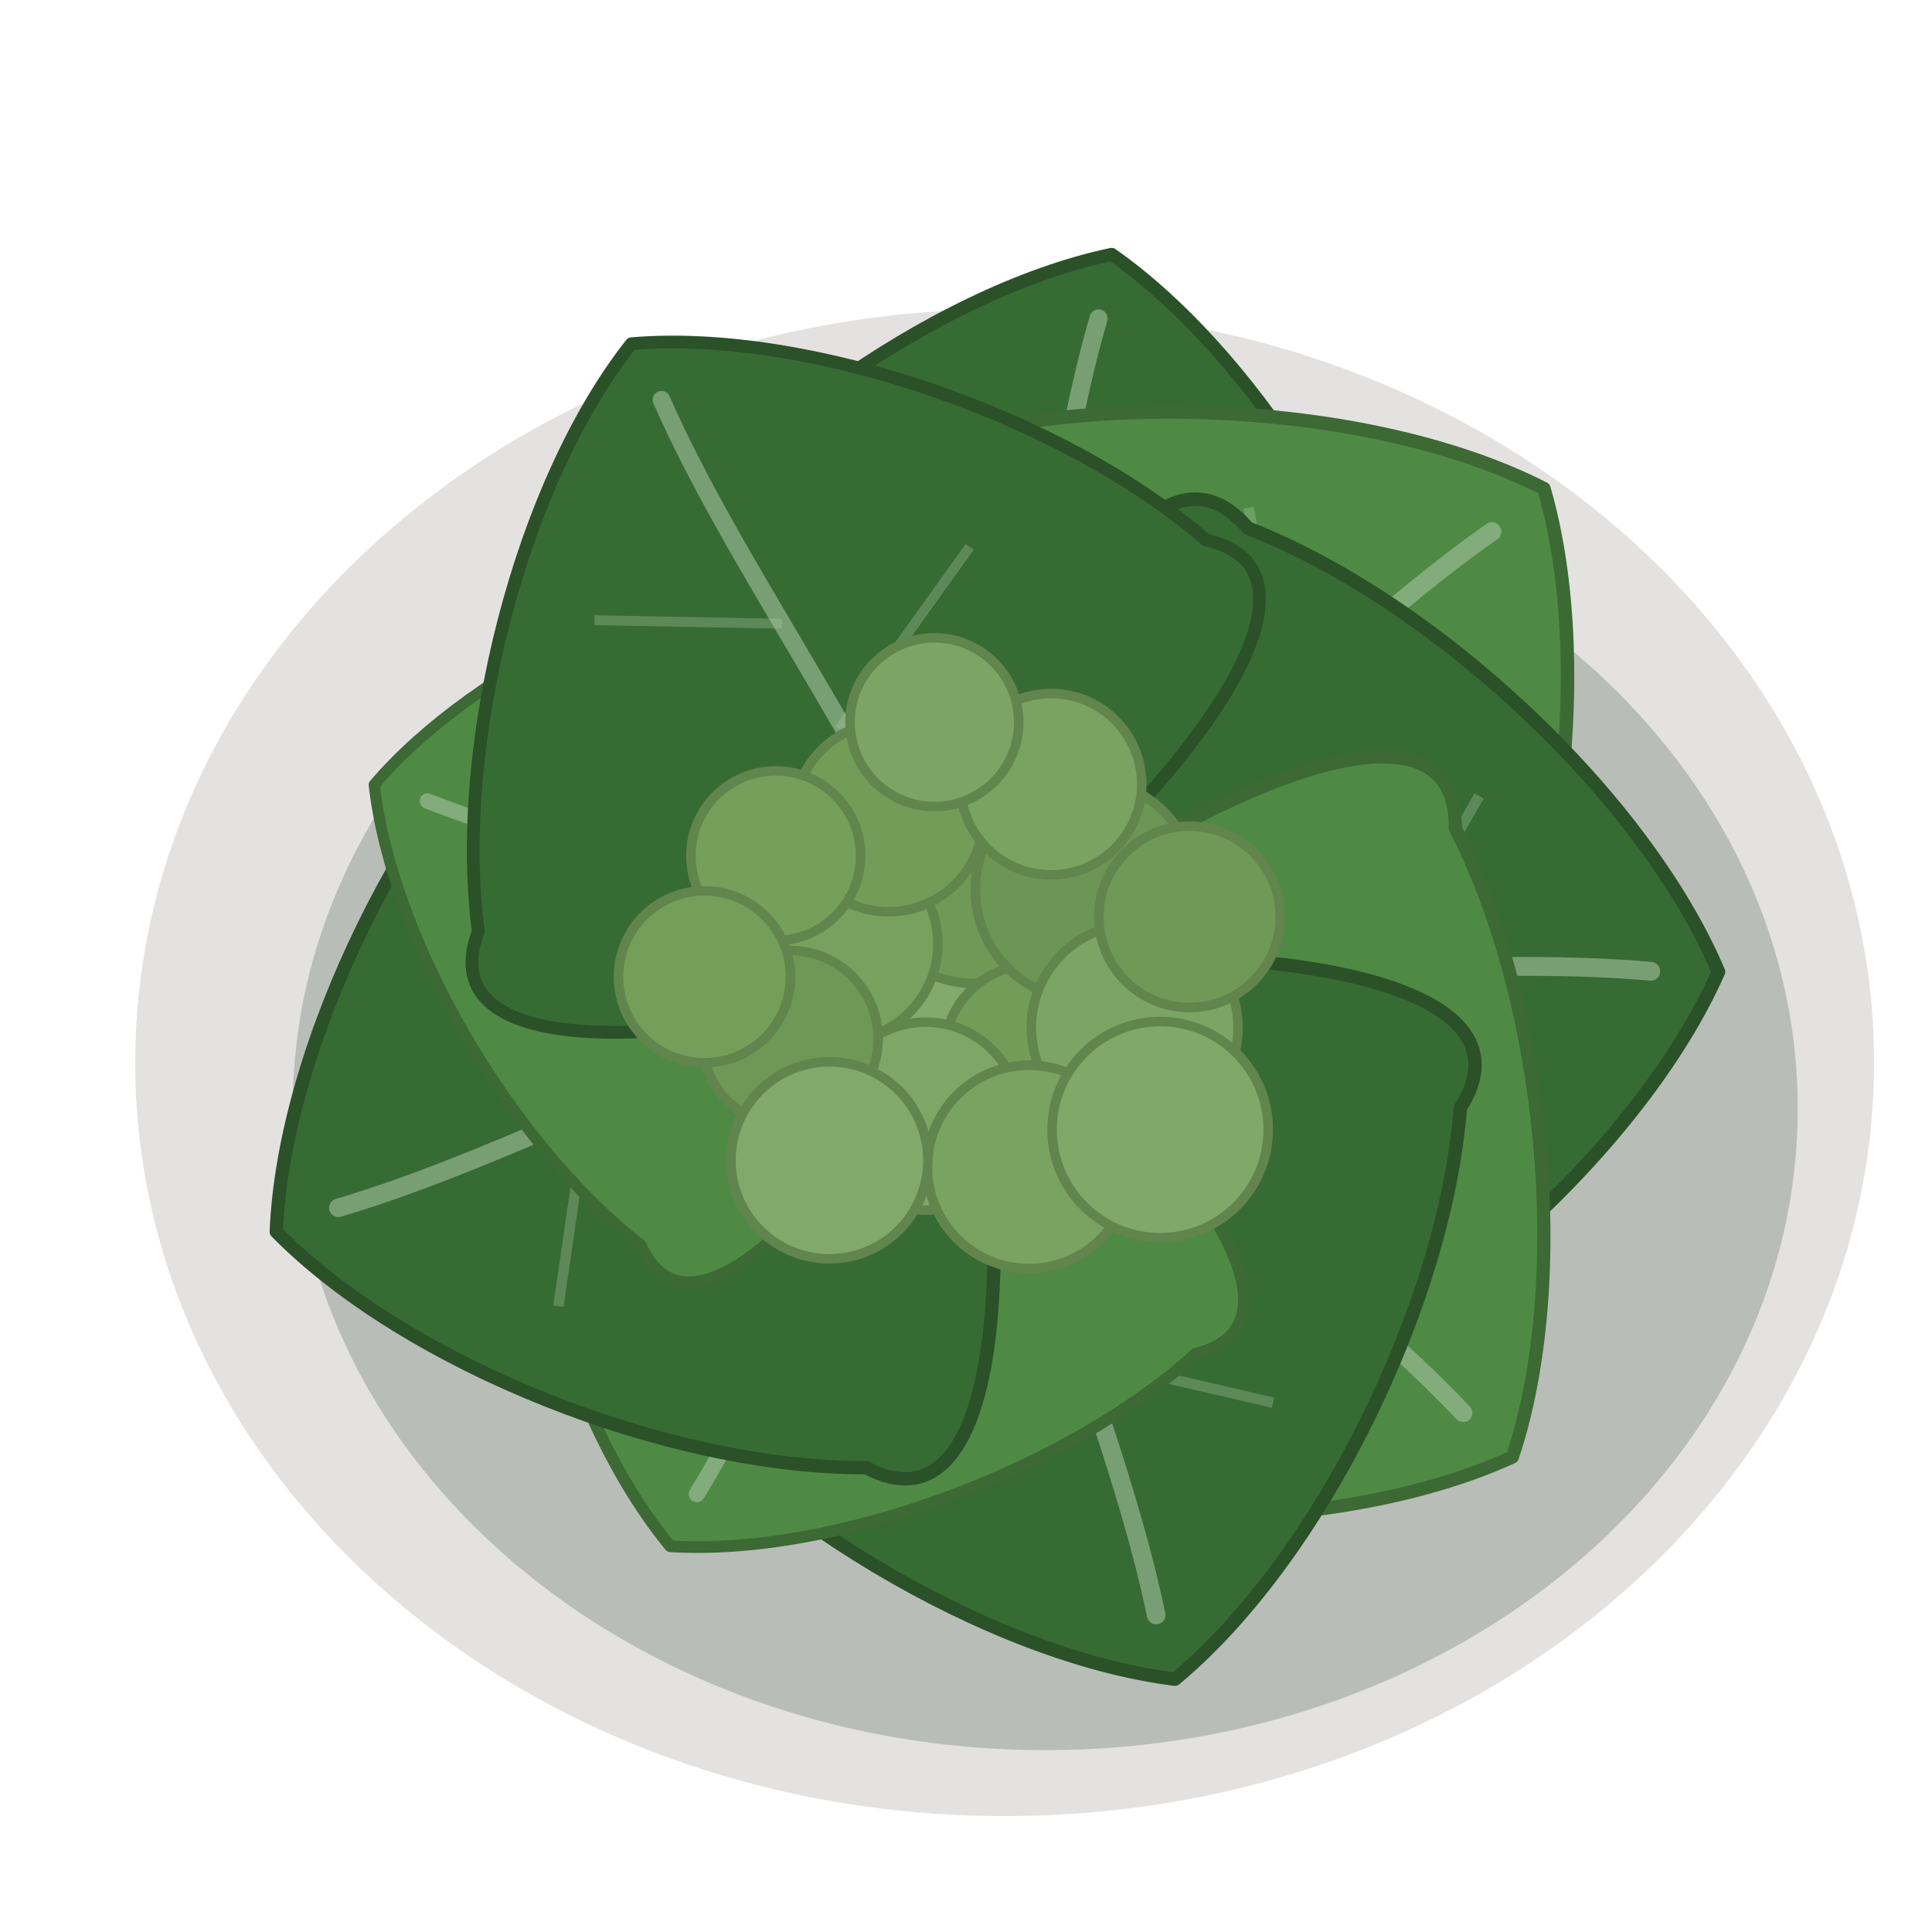
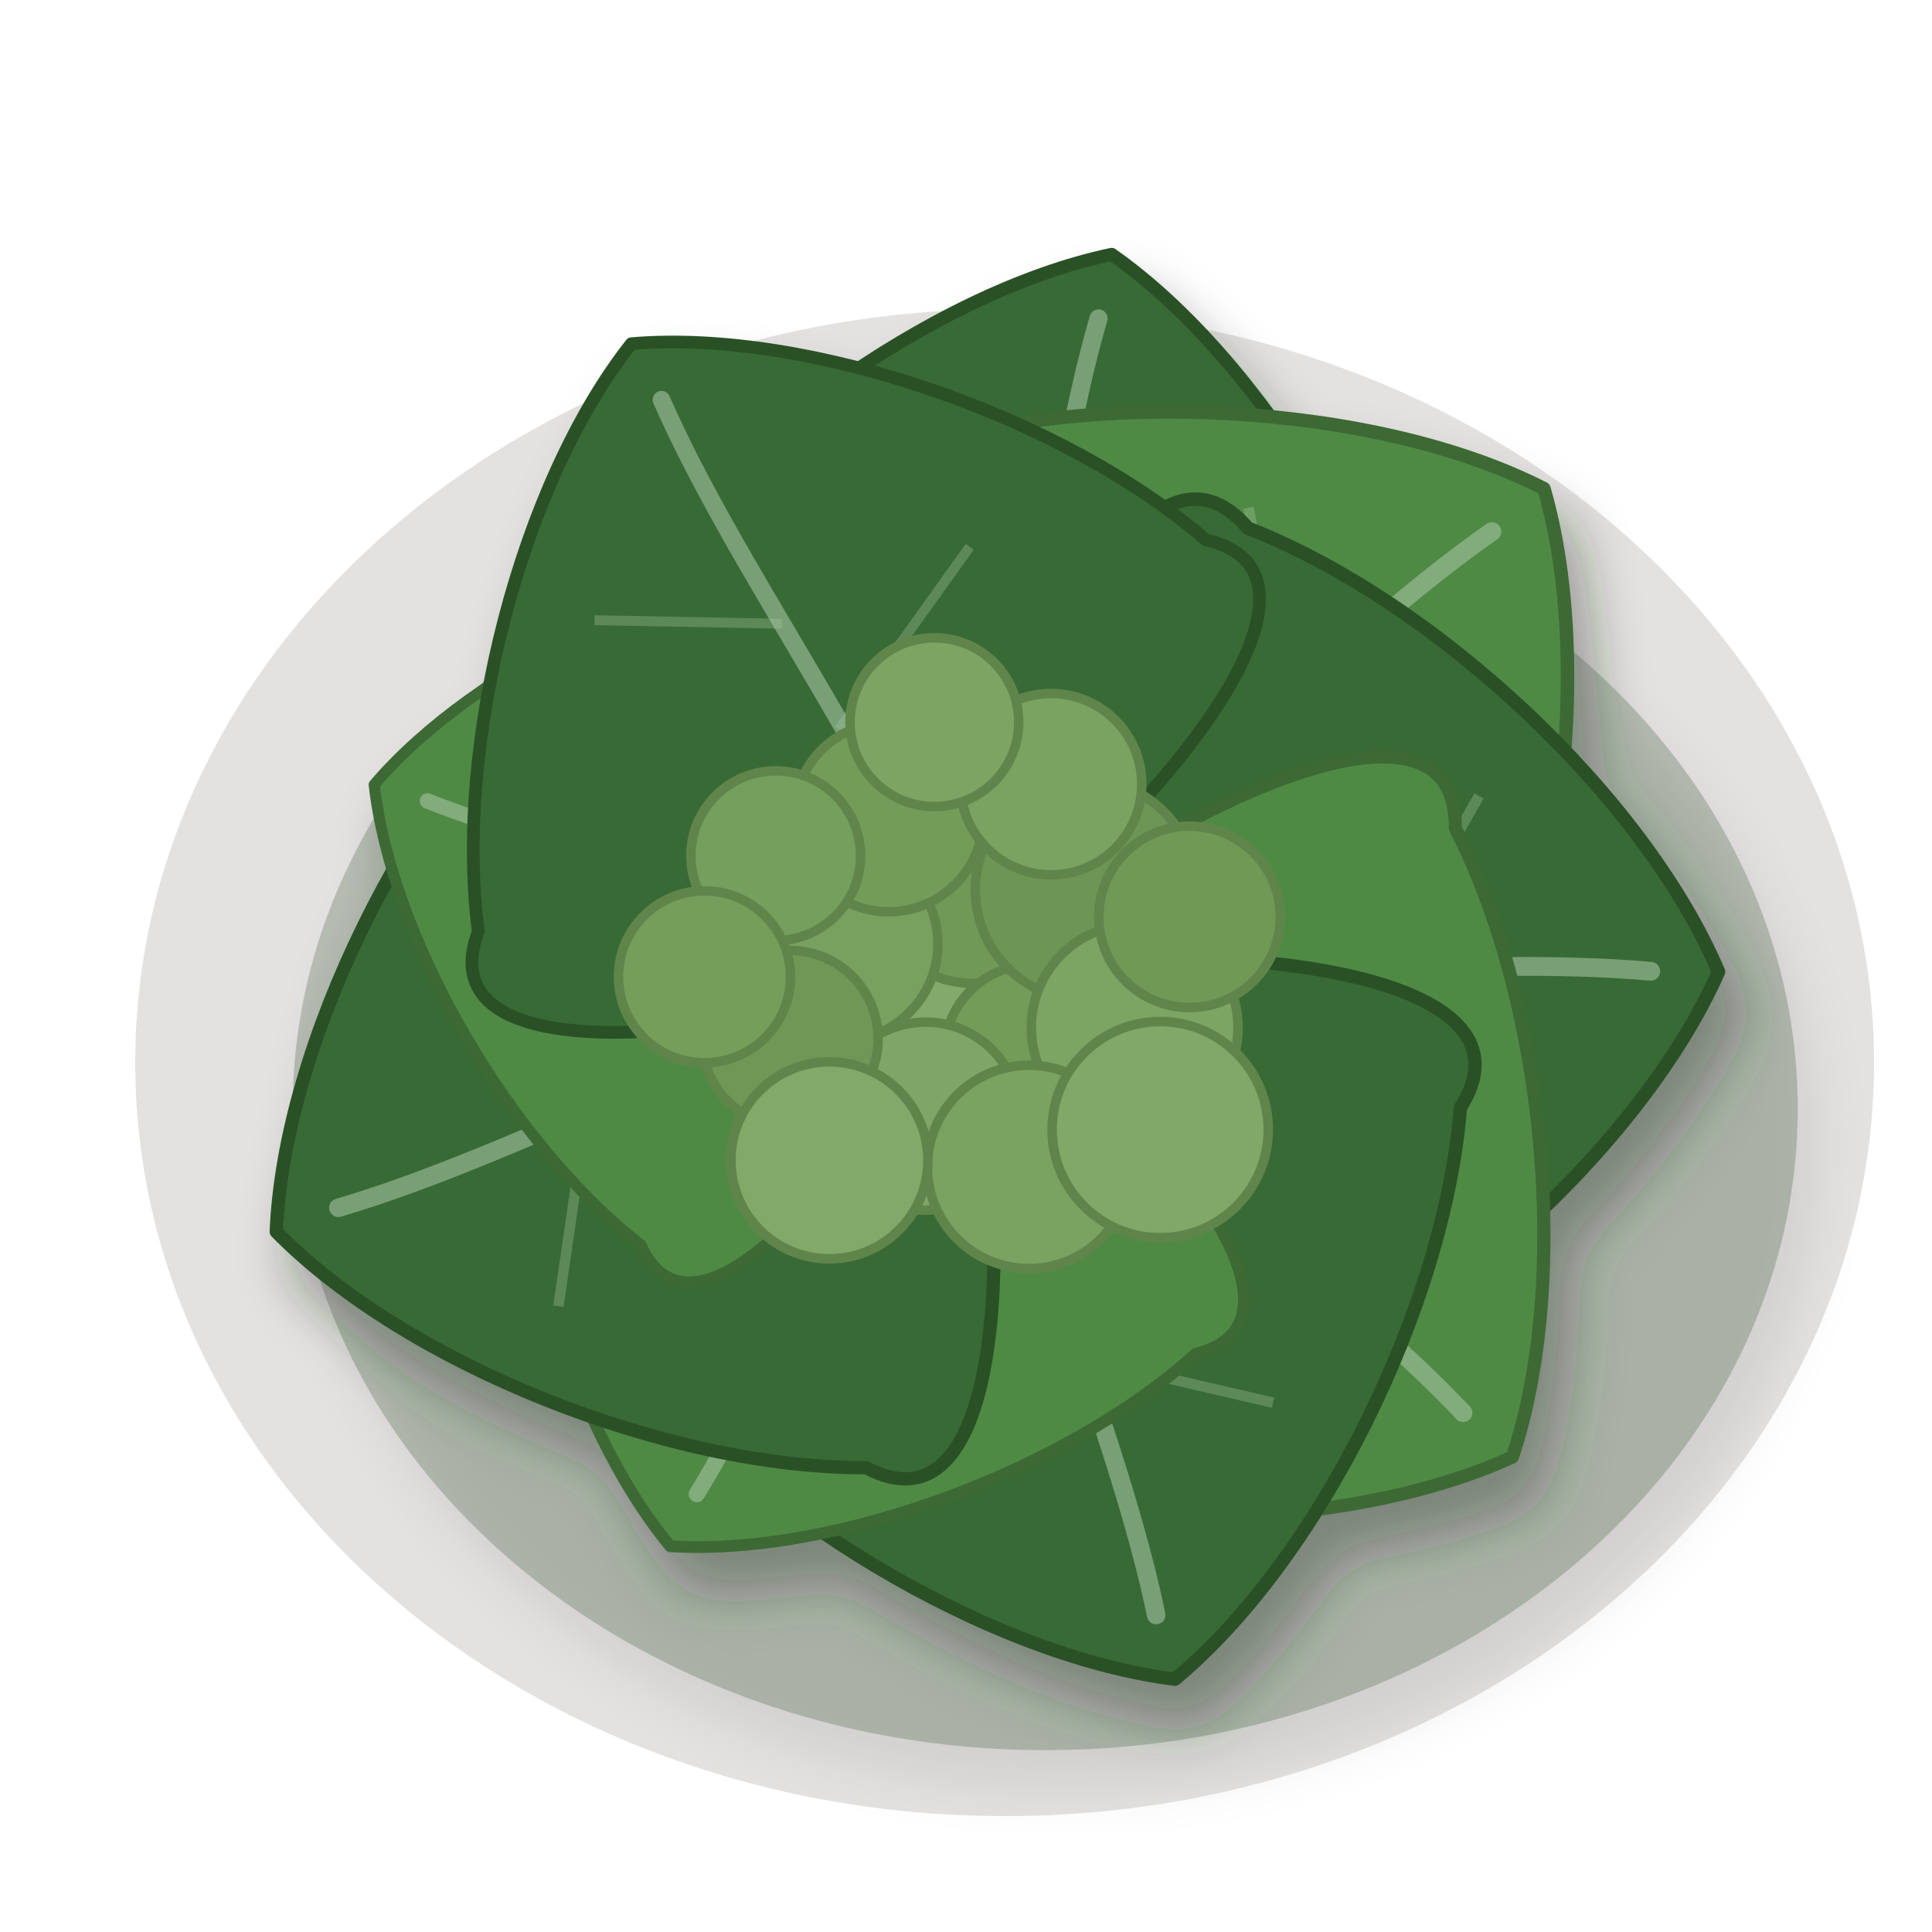
<svg xmlns="http://www.w3.org/2000/svg" viewBox="-50 -50 100 100" width="100" height="100" role="img" aria-label="Cavolo rosso">
+   <defs data-botanical-realism="v2">
+     <filter id="botanicalDepth" x="-28%" y="-28%" width="168%" height="176%" color-interpolation-filters="sRGB">
+       <feGaussianBlur in="SourceAlpha" stdDeviation="1.15" result="softAlpha" />
+       <feSpecularLighting in="softAlpha" surfaceScale="3.2" specularConstant="0.32" specularExponent="18" lighting-color="#fffbe8" result="specular">
+         <feDistantLight azimuth="225" elevation="58" />
+       </feSpecularLighting>
+       <feComposite in="specular" in2="SourceAlpha" operator="in" result="specularClipped" />
+       <feBlend in="SourceGraphic" in2="specularClipped" mode="screen" result="litPlant" />
+       <feDropShadow in="litPlant" dx="1.1" dy="2.1" stdDeviation="1.35" flood-color="#132315" flood-opacity="0.38" />
+     </filter>
+   </defs>
  <ellipse cx="2" cy="5" rx="45" ry="39" fill="#2f1d10" opacity=".13" />
-   <g class="plant-glyph plant-glyph--brassica" style="isolation:isolate">
+   <g class="plant-glyph plant-glyph--brassica" style="isolation:isolate;filter:url(#botanicalDepth)">
    <ellipse cx="4.1" cy="7.38" rx="38.95" ry="33.21" fill="#112718" opacity="0.2" />
    <g transform="rotate(11.56663)">
      <path d="M0 0 C15.85 -3.008 27.61 -9.042 21.986 -13.911       C18.407 -23.309 8.692 -33.836 0 -37.596       C-8.692 -33.836 -18.407 -23.309 -21.986 -13.911       C-27.61 -9.042 -15.85 -3.008 0 0Z" fill="#376b34" stroke="#2a5128" stroke-width="0.677" stroke-linejoin="round" />
      <path d="M0 -1 C1.023 -12.783 -0.767 -24.813 0 -34.212" fill="none" stroke="#a7c5a2" stroke-width="0.94" stroke-linecap="round" opacity=".58" />
      <path d="M0 -14.286 L10.737 -19.55 M0 -20.678 L-8.692 -25.565" fill="none" stroke="#a7c5a2" stroke-width="0.526" opacity=".34" />
    </g>
    <g transform="rotate(50.44337)">
      <path d="M0 0 C16.358 -3.104 28.495 -9.332 22.69 -14.356       C18.997 -24.056 8.971 -34.92 0 -38.8       C-8.971 -34.92 -18.997 -24.056 -22.69 -14.356       C-28.495 -9.332 -16.358 -3.104 0 0Z" fill="#4f8a45" stroke="#3c6934" stroke-width="0.698" stroke-linejoin="round" />
      <path d="M0 -1 C1.055 -13.192 -0.792 -25.608 0 -35.308" fill="none" stroke="#a7c5a2" stroke-width="0.97" stroke-linecap="round" opacity=".58" />
      <path d="M0 -14.744 L11.081 -20.176 M0 -21.34 L-8.971 -26.384" fill="none" stroke="#a7c5a2" stroke-width="0.543" opacity=".34" />
    </g>
    <g transform="rotate(90.441)">
      <path d="M0 0 C16.421 -3.116 28.605 -9.367 22.778 -14.411       C19.07 -24.149 9.005 -35.055 0 -38.95       C-9.005 -35.055 -19.07 -24.149 -22.778 -14.411       C-28.605 -9.367 -16.421 -3.116 0 0Z" fill="#376b34" stroke="#2a5128" stroke-width="0.701" stroke-linejoin="round" />
      <path d="M0 -1 C1.059 -13.243 -0.795 -25.707 0 -35.444" fill="none" stroke="#a7c5a2" stroke-width="0.974" stroke-linecap="round" opacity=".58" />
      <path d="M0 -14.801 L11.124 -20.254 M0 -21.422 L-9.005 -26.486" fill="none" stroke="#a7c5a2" stroke-width="0.545" opacity=".34" />
    </g>
    <g transform="rotate(131.9479)">
      <path d="M0 0 C16.03 -3.042 27.923 -9.144 22.235 -14.068       C18.615 -23.573 8.791 -34.219 0 -38.021       C-8.791 -34.219 -18.615 -23.573 -22.235 -14.068       C-27.923 -9.144 -16.03 -3.042 0 0Z" fill="#4f8a45" stroke="#3c6934" stroke-width="0.684" stroke-linejoin="round" />
      <path d="M0 -1 C1.034 -12.927 -0.776 -25.094 0 -34.6" fill="none" stroke="#a7c5a2" stroke-width="0.951" stroke-linecap="round" opacity=".58" />
      <path d="M0 -14.448 L10.859 -19.771 M0 -20.912 L-8.791 -25.855" fill="none" stroke="#a7c5a2" stroke-width="0.532" opacity=".34" />
    </g>
    <g transform="rotate(163.6677)">
      <path d="M0 0 C16.218 -3.077 28.25 -9.251 22.496 -14.233       C18.834 -23.85 8.894 -34.621 0 -38.467       C-8.894 -34.621 -18.834 -23.85 -22.496 -14.233       C-28.25 -9.251 -16.218 -3.077 0 0Z" fill="#376b34" stroke="#2a5128" stroke-width="0.692" stroke-linejoin="round" />
      <path d="M0 -1 C1.046 -13.079 -0.785 -25.388 0 -35.005" fill="none" stroke="#a7c5a2" stroke-width="0.962" stroke-linecap="round" opacity=".58" />
      <path d="M0 -14.618 L10.986 -20.003 M0 -21.157 L-8.894 -26.158" fill="none" stroke="#a7c5a2" stroke-width="0.539" opacity=".34" />
    </g>
    <g transform="rotate(207.0112)">
      <path d="M0 0 C14.212 -2.697 24.756 -8.107 19.713 -12.473       C16.504 -20.9 7.794 -30.339 0 -33.71       C-7.794 -30.339 -16.504 -20.9 -19.713 -12.473       C-24.756 -8.107 -14.212 -2.697 0 0Z" fill="#4f8a45" stroke="#3c6934" stroke-width="0.607" stroke-linejoin="round" />
      <path d="M0 -1 C0.917 -11.461 -0.688 -22.248 0 -30.676" fill="none" stroke="#a7c5a2" stroke-width="0.843" stroke-linecap="round" opacity=".58" />
      <path d="M0 -12.81 L9.628 -17.529 M0 -18.54 L-7.794 -22.923" fill="none" stroke="#a7c5a2" stroke-width="0.472" opacity=".34" />
    </g>
    <g transform="rotate(248.9298)">
      <path d="M0 0 C16.13 -3.061 28.097 -9.201 22.373 -14.156       C18.731 -23.72 8.845 -34.433 0 -38.258       C-8.845 -34.433 -18.731 -23.72 -22.373 -14.156       C-28.097 -9.201 -16.13 -3.061 0 0Z" fill="#376b34" stroke="#2a5128" stroke-width="0.689" stroke-linejoin="round" />
      <path d="M0 -1 C1.041 -13.008 -0.78 -25.251 0 -34.815" fill="none" stroke="#a7c5a2" stroke-width="0.956" stroke-linecap="round" opacity=".58" />
      <path d="M0 -14.538 L10.927 -19.894 M0 -21.042 L-8.845 -26.016" fill="none" stroke="#a7c5a2" stroke-width="0.536" opacity=".34" />
    </g>
    <g transform="rotate(287.0354)">
      <path d="M0 0 C13.506 -2.563 23.527 -7.705 18.734 -11.853       C15.685 -19.862 7.407 -28.832 0 -32.036       C-7.407 -28.832 -15.685 -19.862 -18.734 -11.853       C-23.527 -7.705 -13.506 -2.563 0 0Z" fill="#4f8a45" stroke="#3c6934" stroke-width="0.577" stroke-linejoin="round" />
      <path d="M0 -1 C0.871 -10.892 -0.654 -21.143 0 -29.152" fill="none" stroke="#a7c5a2" stroke-width="0.801" stroke-linecap="round" opacity=".58" />
      <path d="M0 -12.174 L9.149 -16.659 M0 -17.62 L-7.407 -21.784" fill="none" stroke="#a7c5a2" stroke-width="0.448" opacity=".34" />
    </g>
    <g transform="rotate(331.7296)">
      <path d="M0 0 C15.419 -2.926 26.858 -8.796 21.387 -13.532       C17.906 -22.675 8.455 -32.915 0 -36.572       C-8.455 -32.915 -17.906 -22.675 -21.387 -13.532       C-26.858 -8.796 -15.419 -2.926 0 0Z" fill="#376b34" stroke="#2a5128" stroke-width="0.658" stroke-linejoin="round" />
      <path d="M0 -1 C0.995 -12.434 -0.746 -24.137 0 -33.28" fill="none" stroke="#a7c5a2" stroke-width="0.914" stroke-linecap="round" opacity=".58" />
      <path d="M0 -13.897 L10.445 -19.017 M0 -20.114 L-8.455 -24.869" fill="none" stroke="#a7c5a2" stroke-width="0.512" opacity=".34" />
    </g>
    <circle cx="0" cy="0" r="5.814" fill="#719a57" stroke="#61854c" stroke-width="0.492" />
    <circle cx="-2.423" cy="2.219" r="4.257" fill="#83a96c" stroke="#61854c" stroke-width="0.492" />
    <circle cx="0.406" cy="-4.629" r="5.531" fill="#709857" stroke="#61854c" stroke-width="0.492" />
    <circle cx="3.463" cy="4.516" r="4.581" fill="#739c59" stroke="#61854c" stroke-width="0.492" />
    <circle cx="-6.471" cy="-1.145" r="5.014" fill="#78a05e" stroke="#61854c" stroke-width="0.492" />
    <circle cx="6.199" cy="-3.943" r="5.716" fill="#6d9555" stroke="#61854c" stroke-width="0.492" />
    <circle cx="-2.089" cy="7.772" r="4.866" fill="#7fa667" stroke="#61854c" stroke-width="0.492" />
    <circle cx="-4.007" cy="-7.715" r="4.907" fill="#739c59" stroke="#61854c" stroke-width="0.492" />
    <circle cx="8.73" cy="3.188" r="5.35" fill="#7ca464" stroke="#61854c" stroke-width="0.492" />
    <circle cx="-9.111" cy="3.761" r="4.563" fill="#6f9756" stroke="#61854c" stroke-width="0.492" />
    <circle cx="4.404" cy="-9.411" r="4.692" fill="#7aa261" stroke="#61854c" stroke-width="0.492" />
    <circle cx="3.262" cy="10.398" r="5.263" fill="#7aa261" stroke="#61854c" stroke-width="0.492" />
    <circle cx="-9.848" cy="-5.707" r="4.392" fill="#759f5b" stroke="#61854c" stroke-width="0.492" />
    <circle cx="11.57" cy="-2.544" r="4.693" fill="#709957" stroke="#61854c" stroke-width="0.492" />
    <circle cx="-7.07" cy="10.058" r="5.098" fill="#82a86b" stroke="#61854c" stroke-width="0.492" />
    <circle cx="-1.636" cy="-12.62" r="4.366" fill="#7da464" stroke="#61854c" stroke-width="0.492" />
    <circle cx="10.05" cy="8.469" r="5.594" fill="#81a769" stroke="#61854c" stroke-width="0.492" />
    <circle cx="-13.536" cy="0.56" r="4.45" fill="#749e5a" stroke="#61854c" stroke-width="0.492" />
  </g>
</svg>
